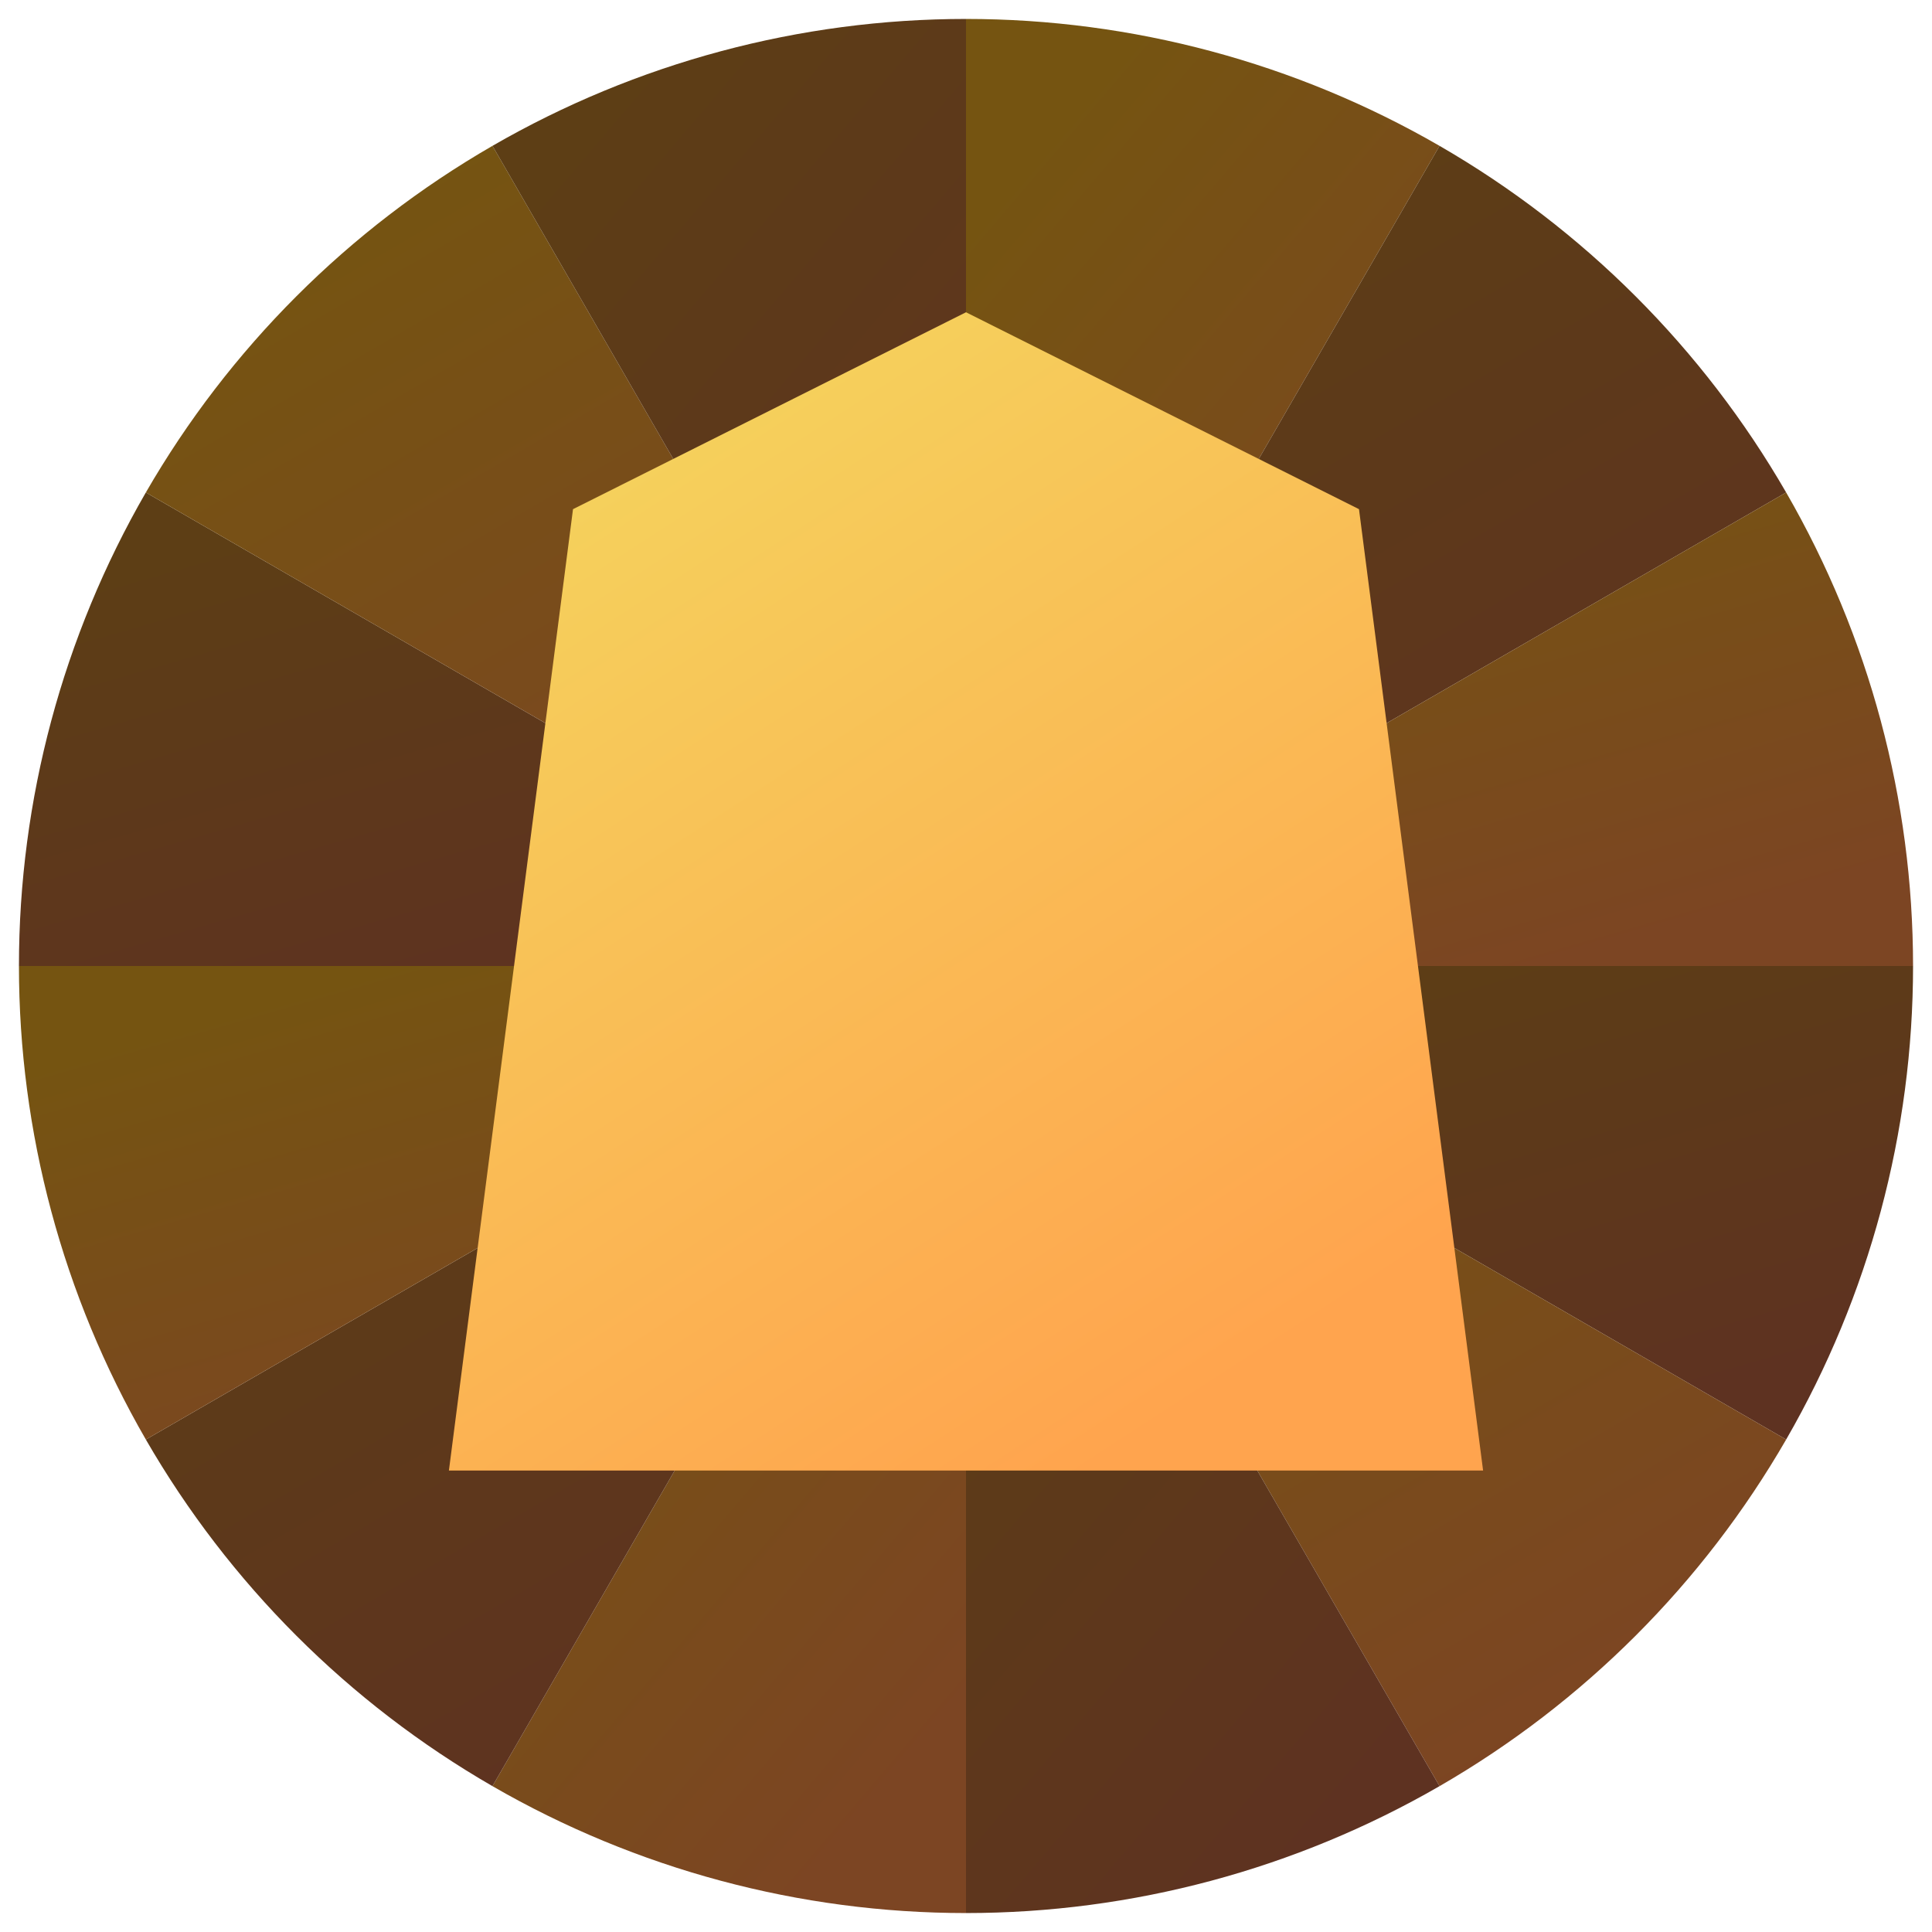
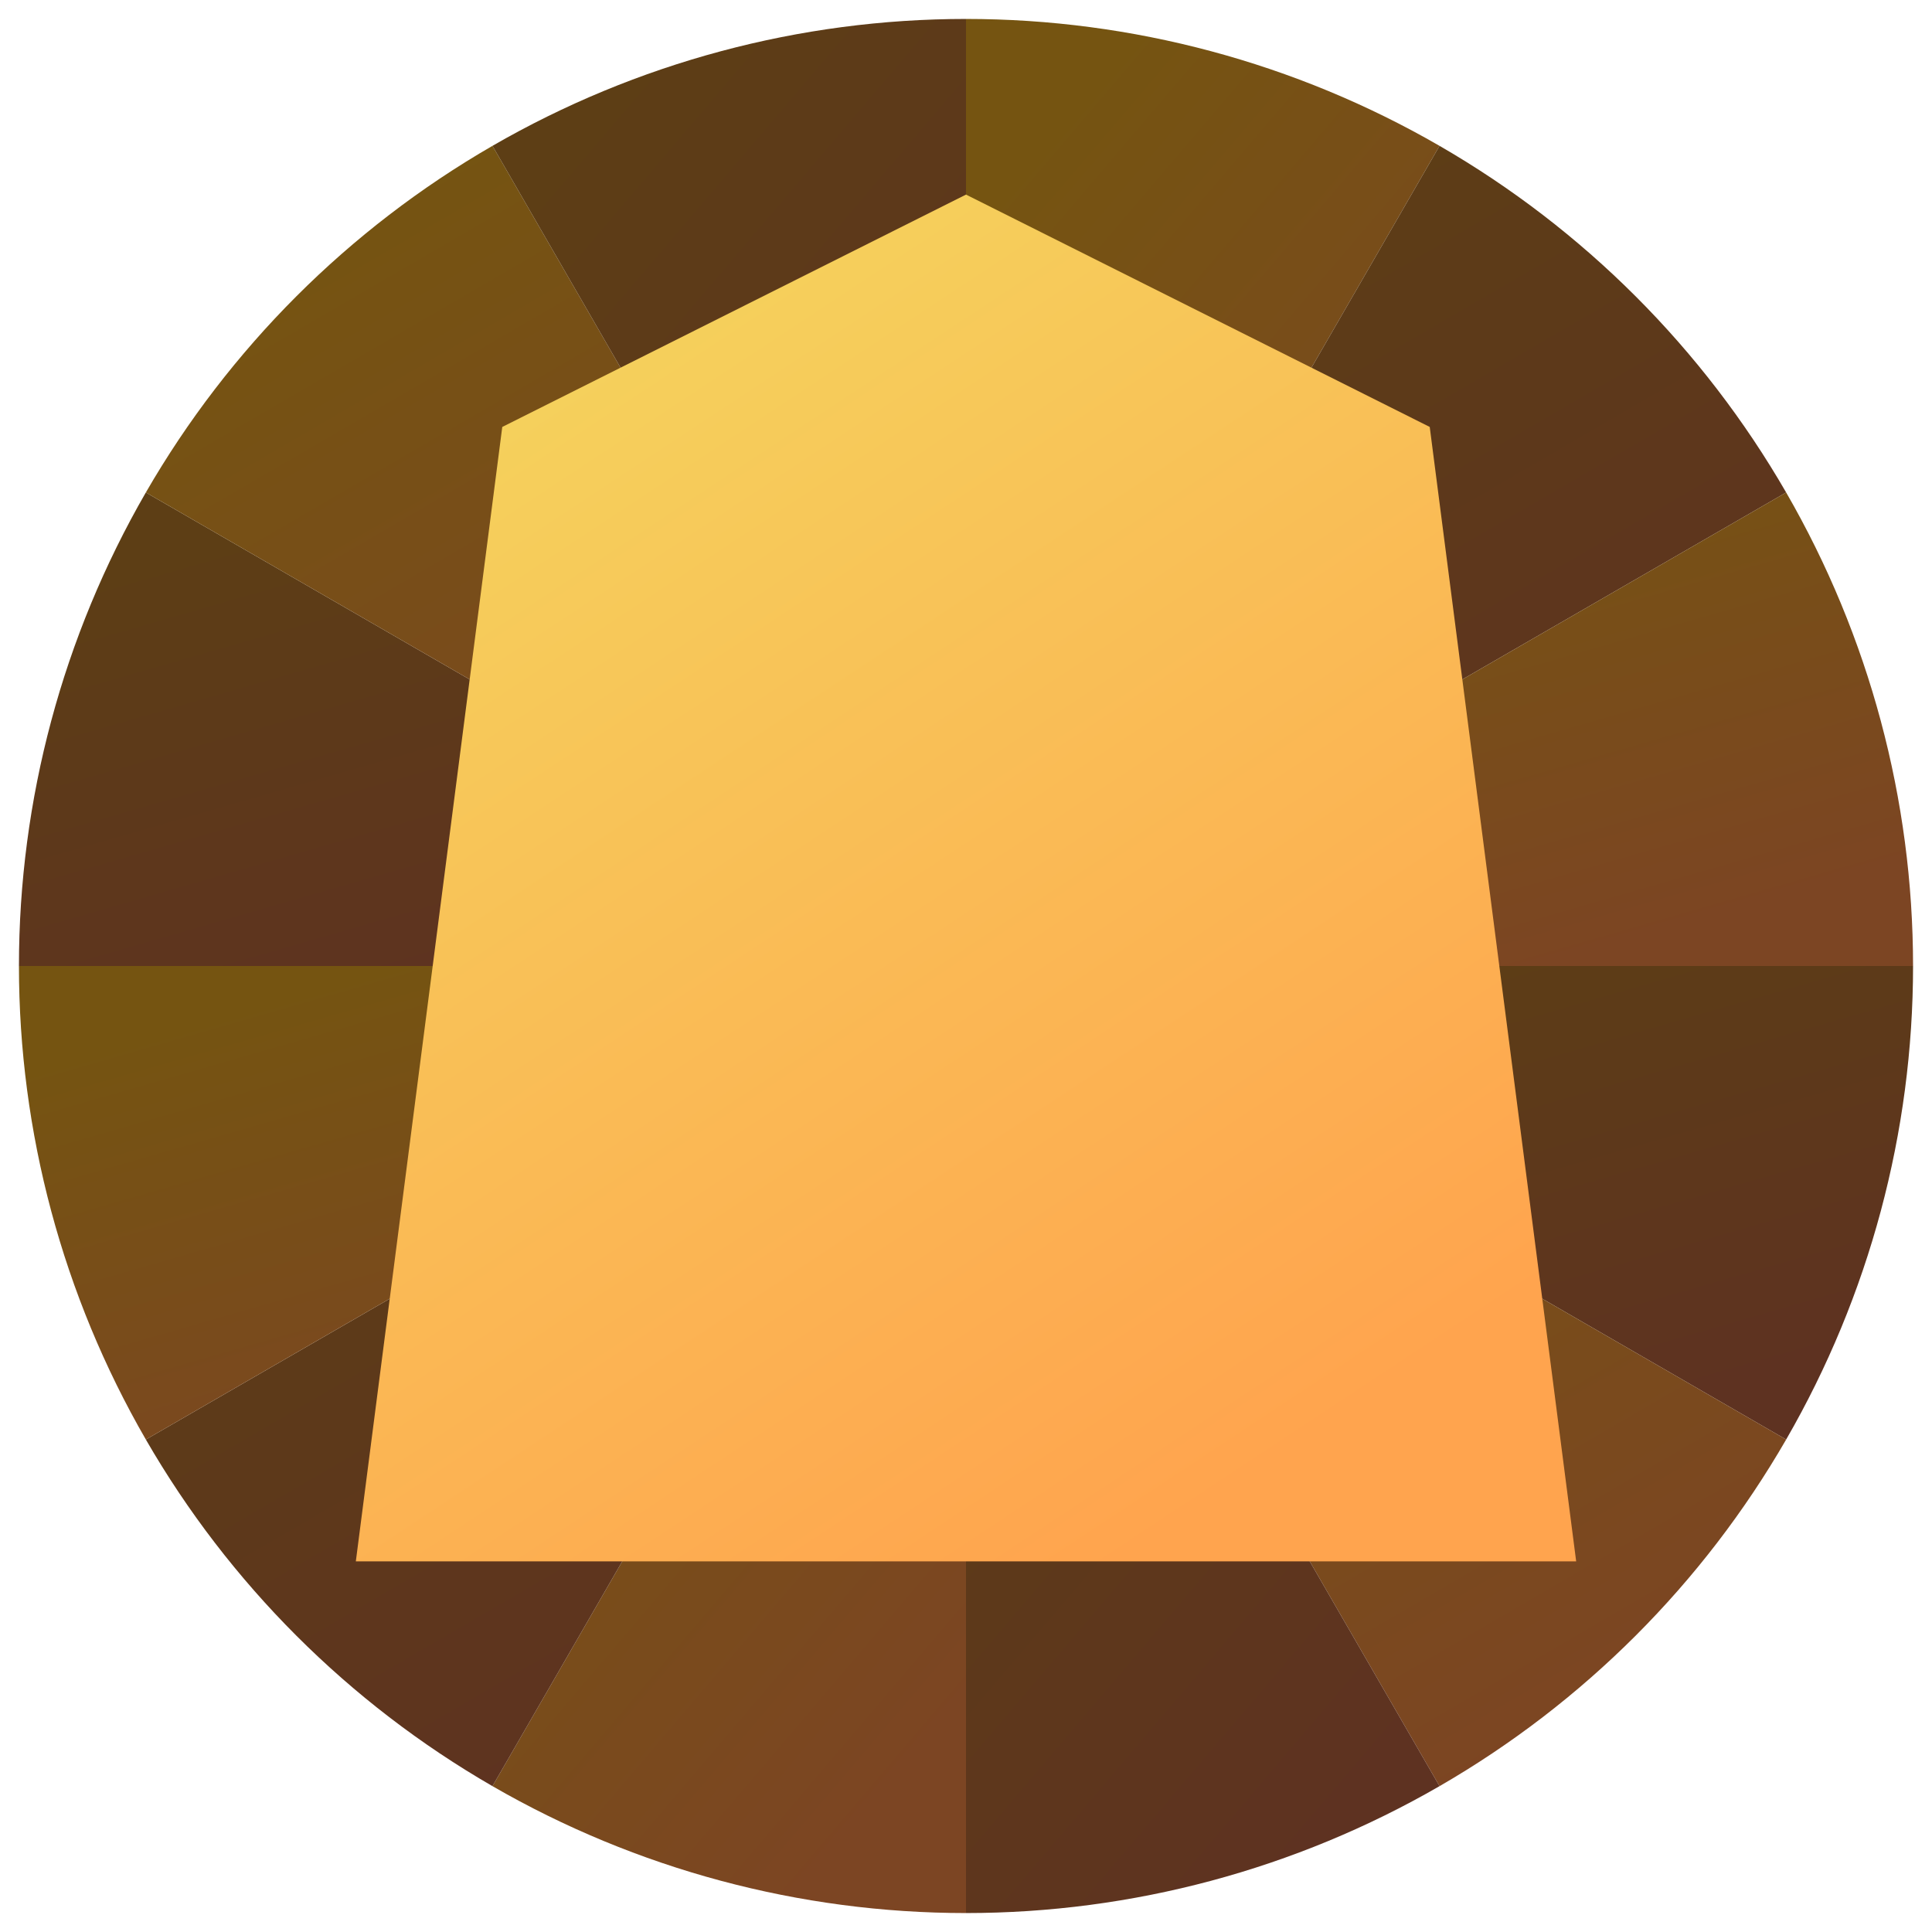
<svg xmlns="http://www.w3.org/2000/svg" viewBox="26 26 204 204">
  <defs>
    <linearGradient id="p3x0bg" x1="0.25" y1="0.07" x2="0.75" y2="0.93">
      <stop offset="0" stop-color="#3f2c15" />
      <stop offset="1" stop-color="#3c2117" />
    </linearGradient>
    <linearGradient id="p3x0a" x1="0.25" y1="0.07" x2="0.75" y2="0.93">
      <stop offset="0" stop-color="#755411" />
      <stop offset="1" stop-color="#7c4523" />
    </linearGradient>
    <linearGradient id="p3x0b" x1="0.25" y1="0.07" x2="0.75" y2="0.93">
      <stop offset="0" stop-color="#5d3e15" />
      <stop offset="1" stop-color="#5e3221" />
    </linearGradient>
    <linearGradient id="p3x0k" x1="0.25" y1="0.07" x2="0.75" y2="0.93">
      <stop offset="0" stop-color="#f5d15c" />
      <stop offset="1" stop-color="#ffa44e" />
    </linearGradient>
  </defs>
  <path d="M128 128 L128.0 28.0 A100 100 0 0 1 178.0 41.4 Z" fill="url(#p3x0a)" />
  <path d="M128 128 L178.0 41.4 A100 100 0 0 1 214.6 78.0 Z" fill="url(#p3x0b)" />
  <path d="M128 128 L214.6 78.0 A100 100 0 0 1 228.0 128.0 Z" fill="url(#p3x0a)" />
  <path d="M128 128 L228.0 128.0 A100 100 0 0 1 214.6 178.0 Z" fill="url(#p3x0b)" />
  <path d="M128 128 L214.6 178.0 A100 100 0 0 1 178.0 214.6 Z" fill="url(#p3x0a)" />
  <path d="M128 128 L178.0 214.6 A100 100 0 0 1 128.0 228.0 Z" fill="url(#p3x0b)" />
  <path d="M128 128 L128.0 228.0 A100 100 0 0 1 78.0 214.6 Z" fill="url(#p3x0a)" />
  <path d="M128 128 L78.0 214.6 A100 100 0 0 1 41.4 178.0 Z" fill="url(#p3x0b)" />
  <path d="M128 128 L41.4 178.0 A100 100 0 0 1 28.0 128.0 Z" fill="url(#p3x0a)" />
  <path d="M128 128 L28.0 128.0 A100 100 0 0 1 41.4 78.0 Z" fill="url(#p3x0b)" />
  <path d="M128 128 L41.4 78.0 A100 100 0 0 1 78.0 41.4 Z" fill="url(#p3x0a)" />
  <path d="M128 128 L78.0 41.4 A100 100 0 0 1 128.0 28.0 Z" fill="url(#p3x0b)" />
-   <path d="M128 58.972 L169.496 79.763 L182.6 181.276 L73.4 181.276 L86.504 79.763 Z" fill="url(#p3x0k)" />
+   <g transform="translate(128 128) scale(1.18) translate(-128 -128)">
+     <path d="M128 58.972 L169.496 79.763 L182.6 181.276 L73.4 181.276 L86.504 79.763 Z" fill="url(#p3x0k)" />
+   </g>
</svg>
